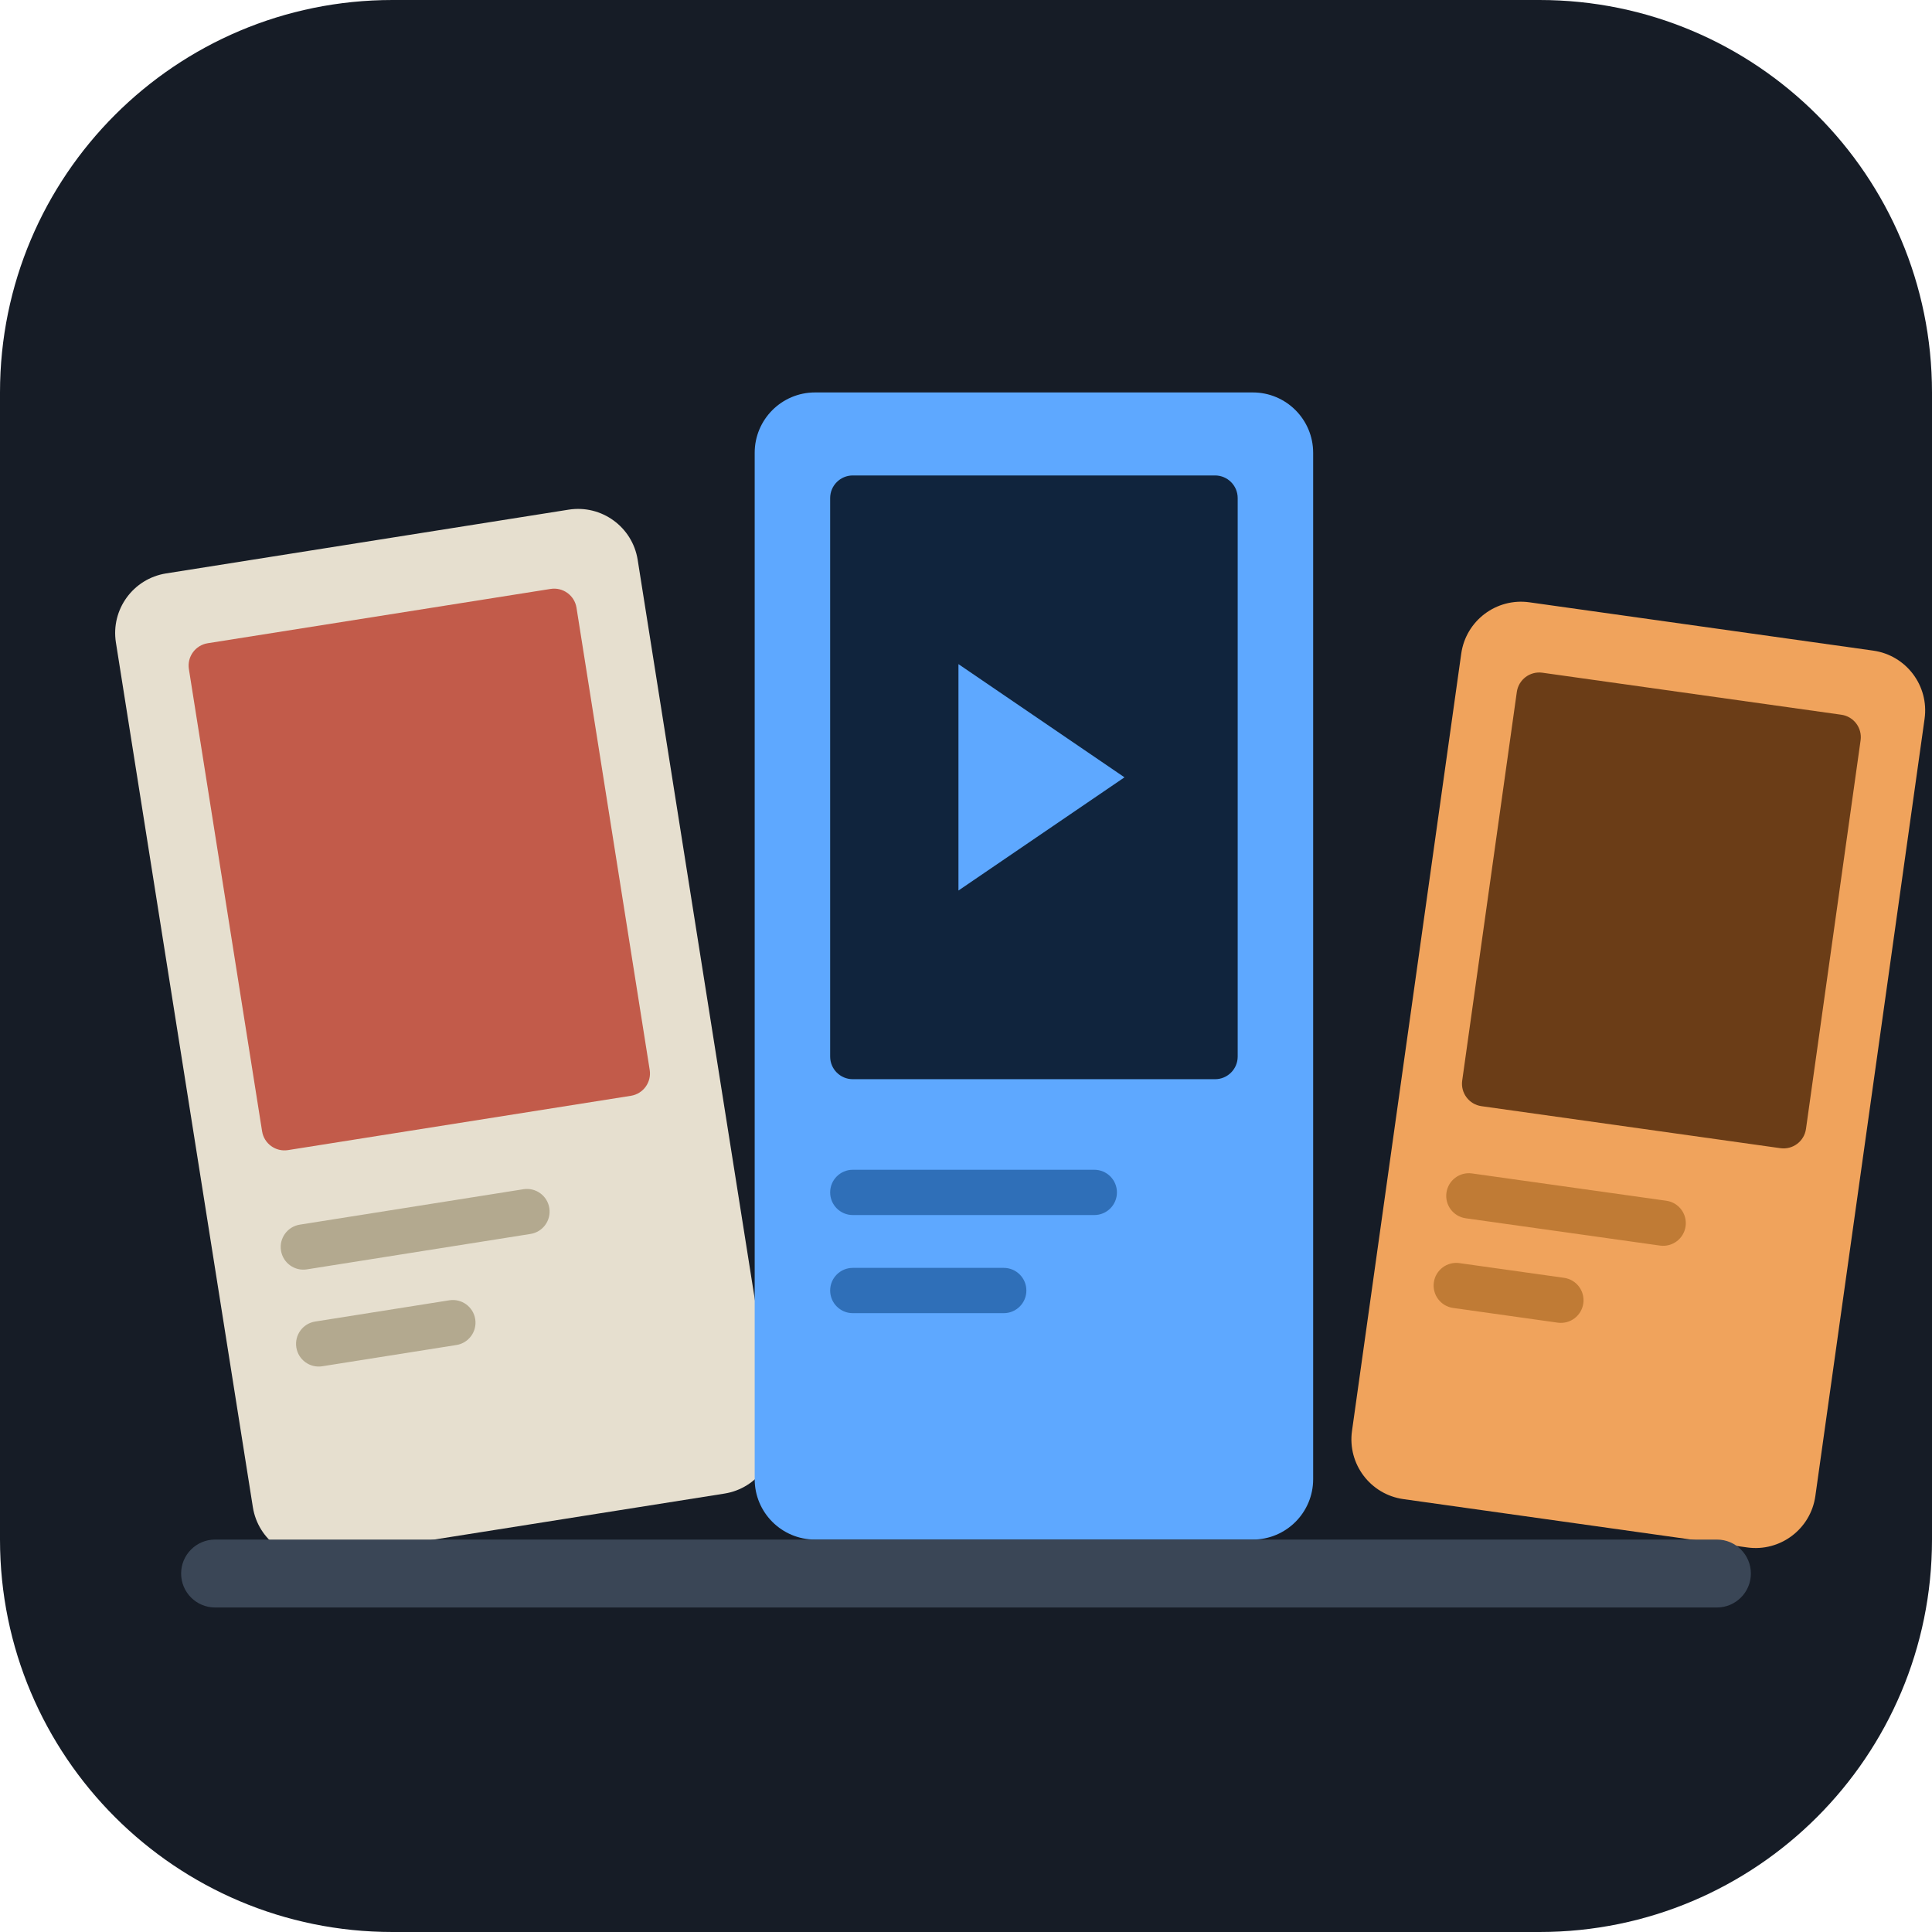
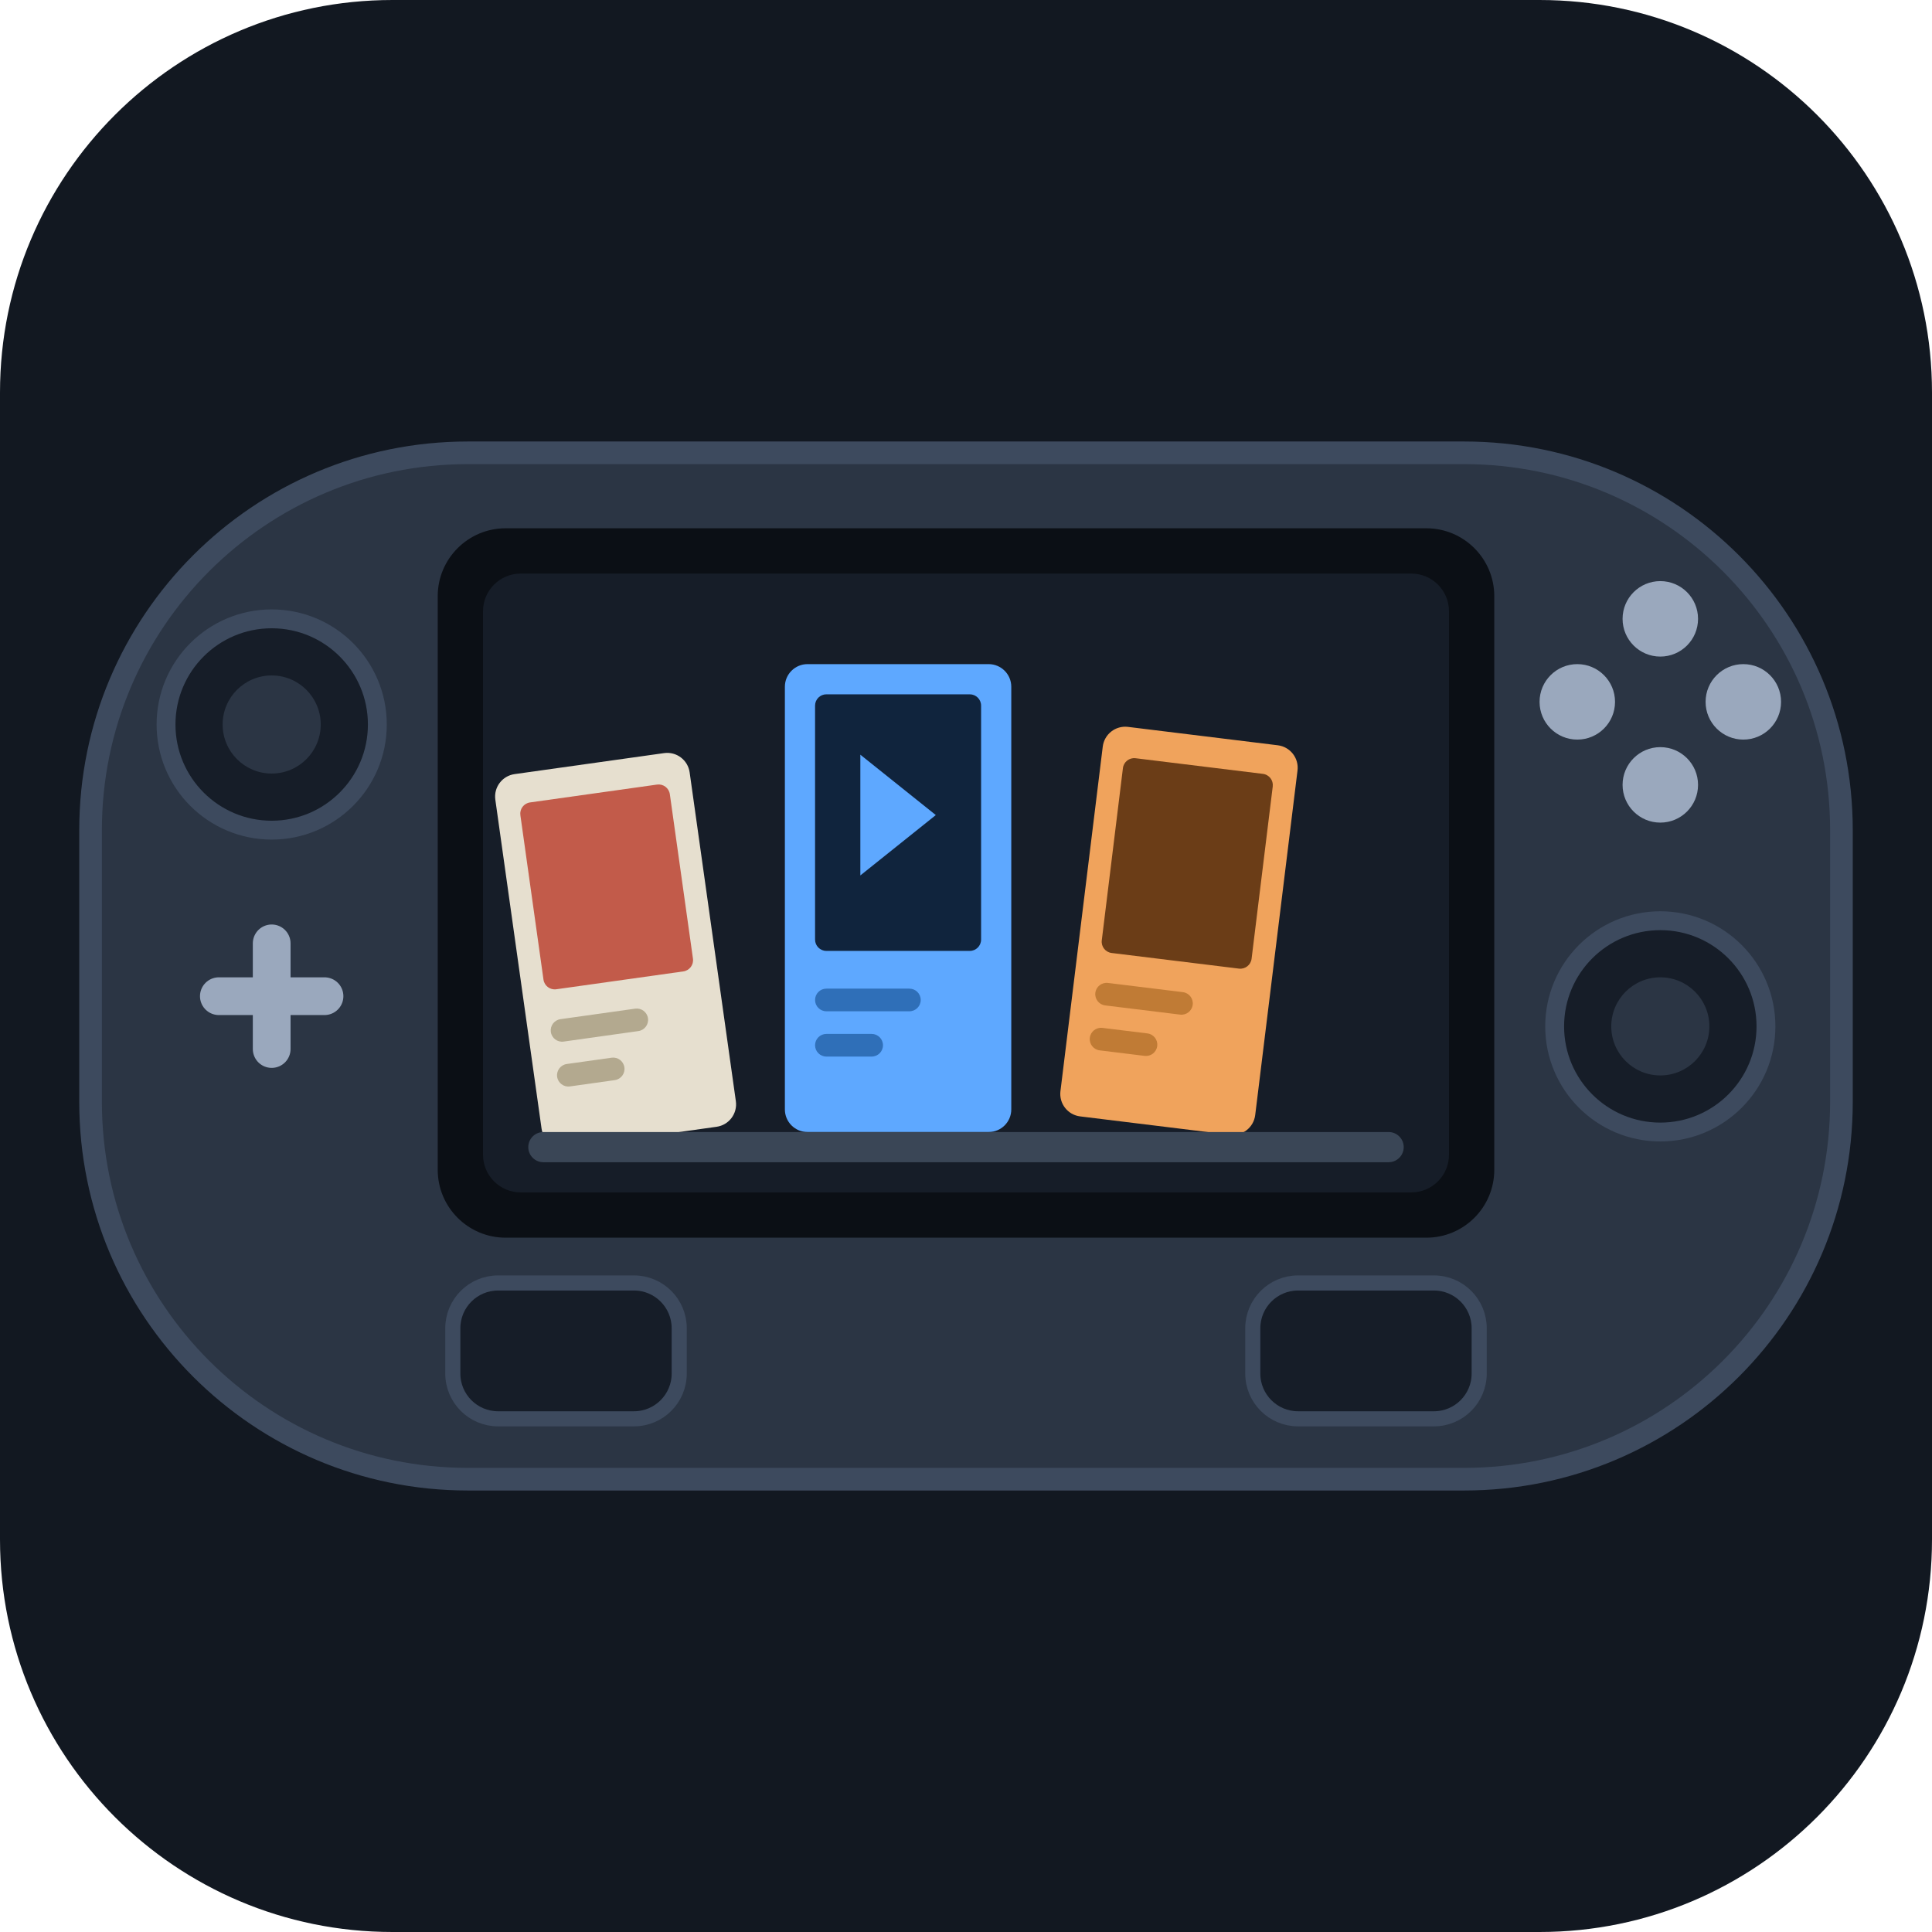
<svg xmlns="http://www.w3.org/2000/svg" width="256" height="256" viewBox="0 0 256 256">
-   <rect width="256" height="256" rx="52" fill="#161c26" />
-   <g transform="rotate(-9 70 200)">
-     <rect x="34" y="70" width="70" height="132" rx="8" fill="#e6dfcf" />
-     <rect x="43" y="80" width="52" height="68" rx="3" fill="#c25b4a" />
-     <rect x="43" y="158" width="36" height="6" rx="3" fill="#b3a98f" />
-     <rect x="43" y="171" width="24" height="6" rx="3" fill="#b3a98f" />
+   <rect width="256" height="256" rx="52" fill="#121821" />
+   <rect x="12" y="60" width="232" height="136" rx="50" fill="#2b3544" />
+   <rect x="12" y="60" width="232" height="136" rx="50" fill="none" stroke="#3d4a5e" stroke-width="3" />
+   <rect x="58" y="70" width="140" height="94" rx="9" fill="#0b0f15" />
+   <rect x="64" y="76" width="128" height="82" rx="5" fill="#161d28" />
+   <g transform="rotate(-8 90 150)">
+     <rect x="72" y="100" width="26" height="50" rx="3" fill="#e6dfcf" />
+     <rect x="75" y="104" width="20" height="25" rx="1.5" fill="#c25b4a" />
+     <rect x="75" y="133" width="13" height="3" rx="1.5" fill="#b3a98f" />
+     <rect x="75" y="139" width="9" height="3" rx="1.5" fill="#b3a98f" />
  </g>
-   <rect x="100" y="52" width="74" height="152" rx="8" fill="#5ea8ff" />
-   <rect x="110" y="63" width="54" height="80" rx="3" fill="#10243d" />
-   <path d="M127 88l22 15-22 15z" fill="#5ea8ff" />
-   <rect x="110" y="155" width="38" height="6" rx="3" fill="#2f6fb8" />
-   <rect x="110" y="168" width="26" height="6" rx="3" fill="#2f6fb8" />
-   <g transform="rotate(8 210 200)">
-     <rect x="178" y="82" width="62" height="120" rx="8" fill="#f0a35c" />
-     <rect x="186" y="91" width="46" height="58" rx="3" fill="#6b3d17" />
-     <rect x="186" y="158" width="32" height="6" rx="3" fill="#c07b35" />
-     <rect x="186" y="170" width="20" height="6" rx="3" fill="#c07b35" />
+   <rect x="104" y="88" width="30" height="62" rx="3" fill="#5ea8ff" />
+   <rect x="108" y="92" width="22" height="34" rx="1.5" fill="#10243d" />
+   <path d="M114 100l10 8-10 8z" fill="#5ea8ff" />
+   <rect x="108" y="131" width="14" height="3" rx="1.5" fill="#2f6fb8" />
+   <rect x="108" y="137" width="9" height="3" rx="1.5" fill="#2f6fb8" />
+   <g transform="rotate(7 160 150)">
+     <rect x="140" y="98" width="26" height="52" rx="3" fill="#f0a35c" />
+     <rect x="143" y="102" width="20" height="26" rx="1.5" fill="#6b3d17" />
+     <rect x="143" y="132" width="13" height="3" rx="1.5" fill="#c07b35" />
+     <rect x="143" y="138" width="9" height="3" rx="1.5" fill="#c07b35" />
  </g>
-   <rect x="24" y="204" width="208" height="9" rx="4.5" fill="#3a4656" />
+   <rect x="70" y="150" width="116" height="4" rx="2" fill="#3a4656" />
+   <circle cx="36" cy="96" r="14" fill="#161d28" stroke="#3d4a5e" stroke-width="2.5" />
+   <circle cx="36" cy="96" r="6.5" fill="#2b3544" />
+   <path d="M29 132h14M36 125v14" stroke="#9aa8bd" stroke-width="5" stroke-linecap="round" />
+   <circle cx="220" cy="82" r="5" fill="#9aa8bd" />
+   <circle cx="220" cy="104" r="5" fill="#9aa8bd" />
+   <circle cx="209" cy="93" r="5" fill="#9aa8bd" />
+   <circle cx="231" cy="93" r="5" fill="#9aa8bd" />
+   <circle cx="220" cy="136" r="14" fill="#161d28" stroke="#3d4a5e" stroke-width="2.5" />
+   <circle cx="220" cy="136" r="6.5" fill="#2b3544" />
+   <rect x="60" y="170" width="30" height="18" rx="6" fill="#161d28" stroke="#3d4a5e" stroke-width="2" />
+   <rect x="166" y="170" width="30" height="18" rx="6" fill="#161d28" stroke="#3d4a5e" stroke-width="2" />
</svg>
